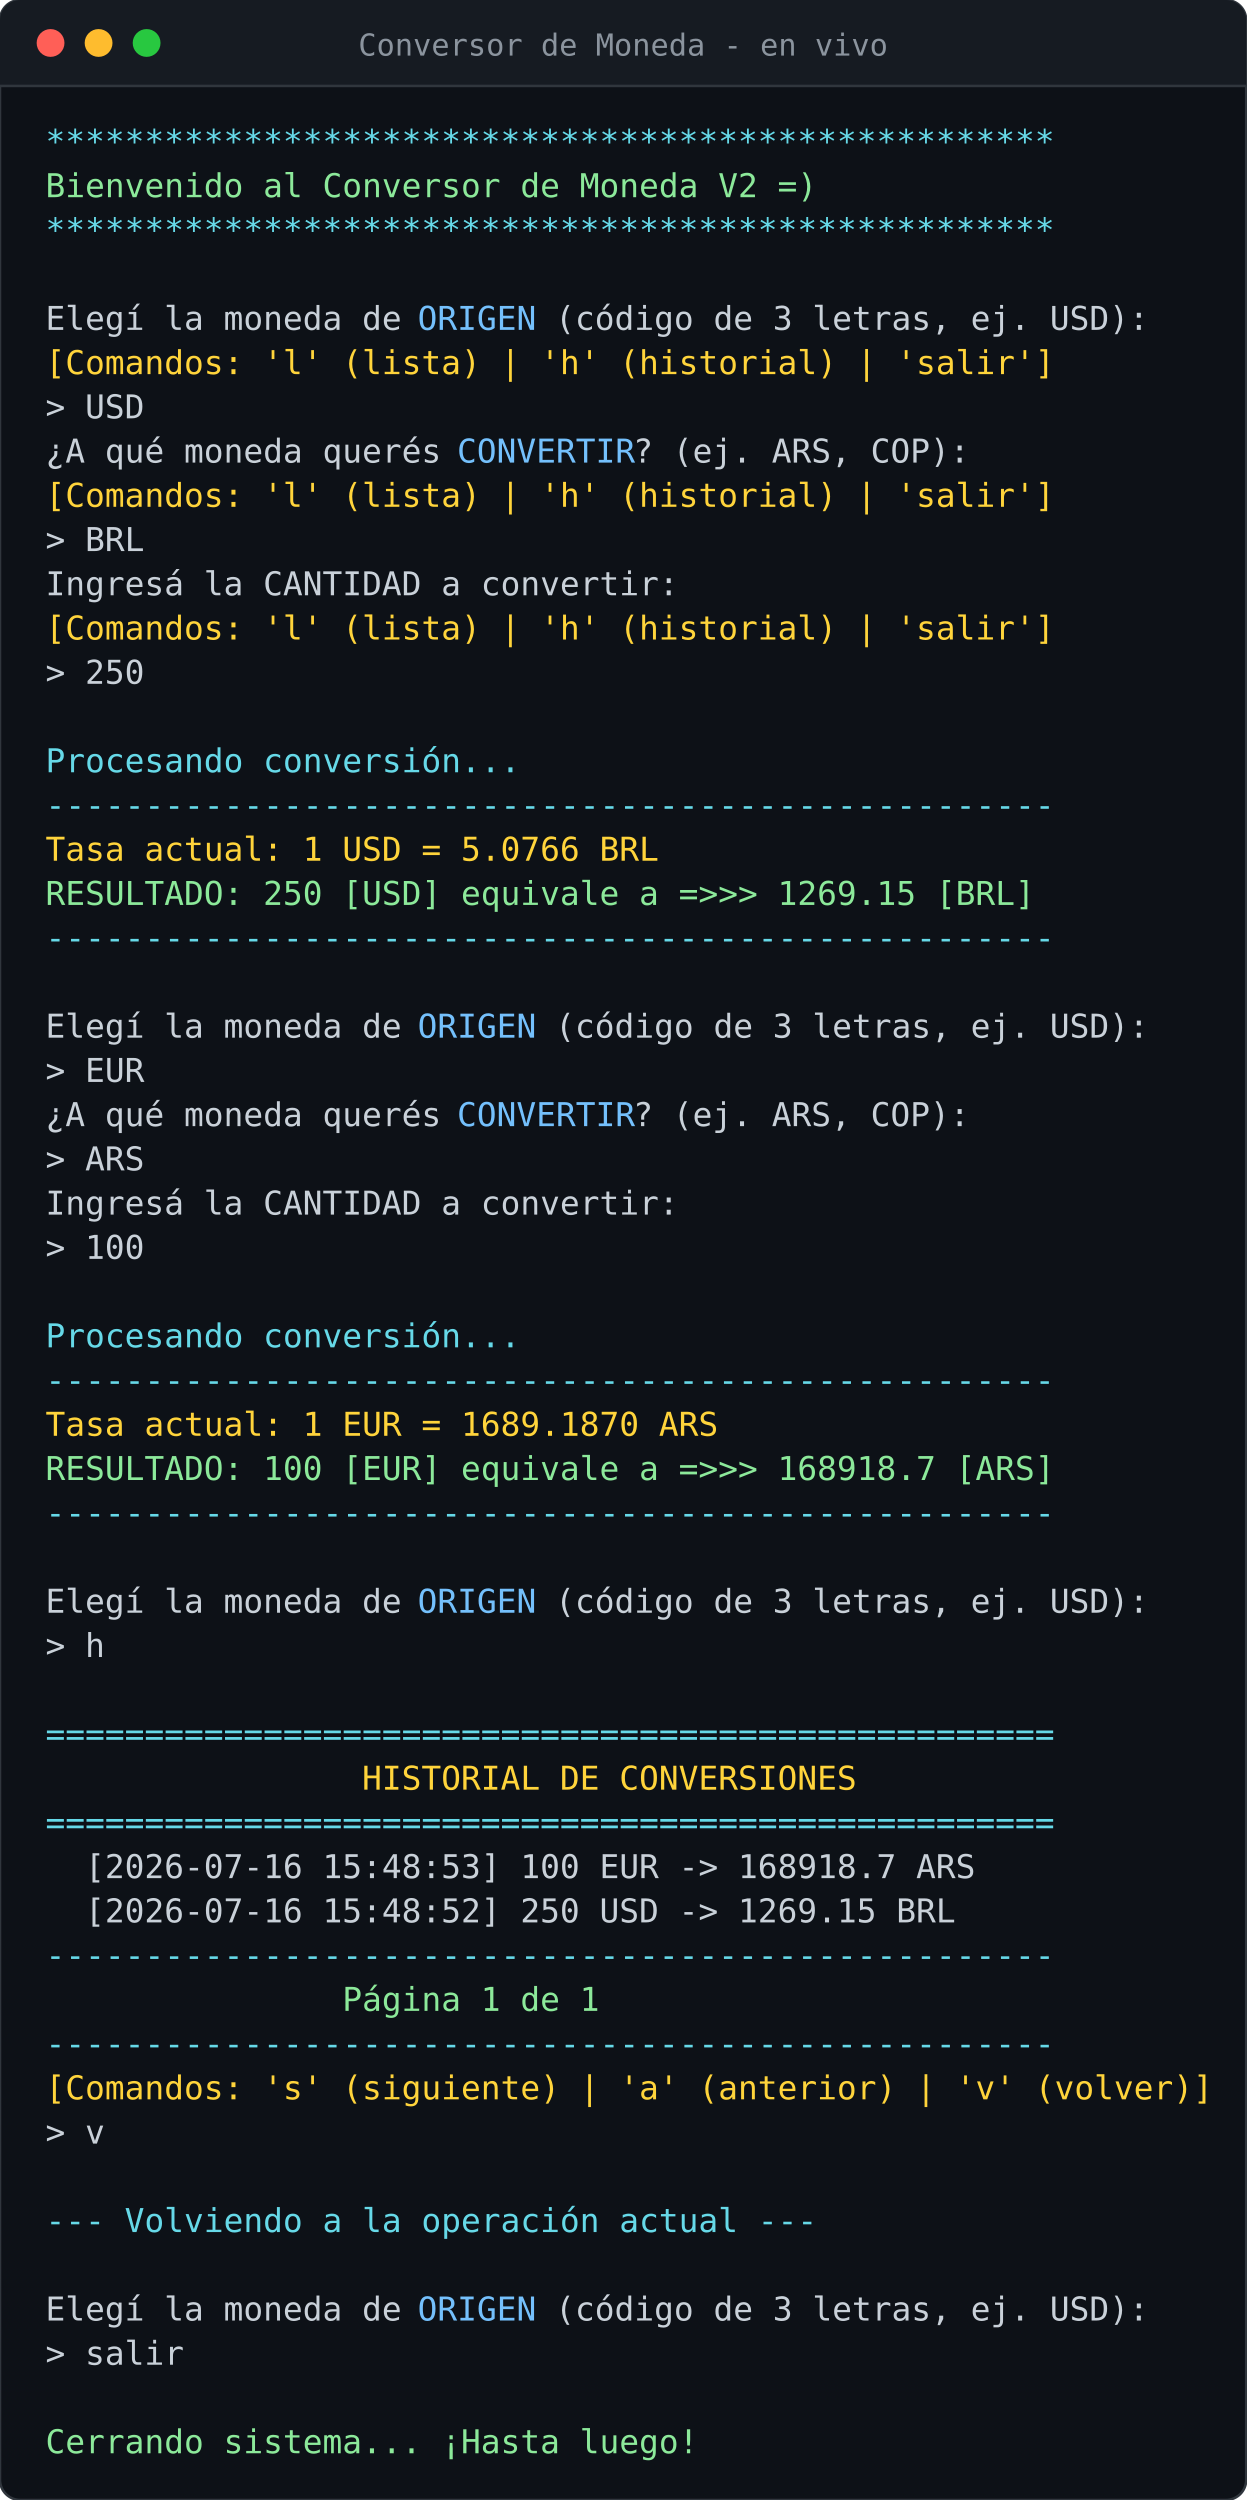
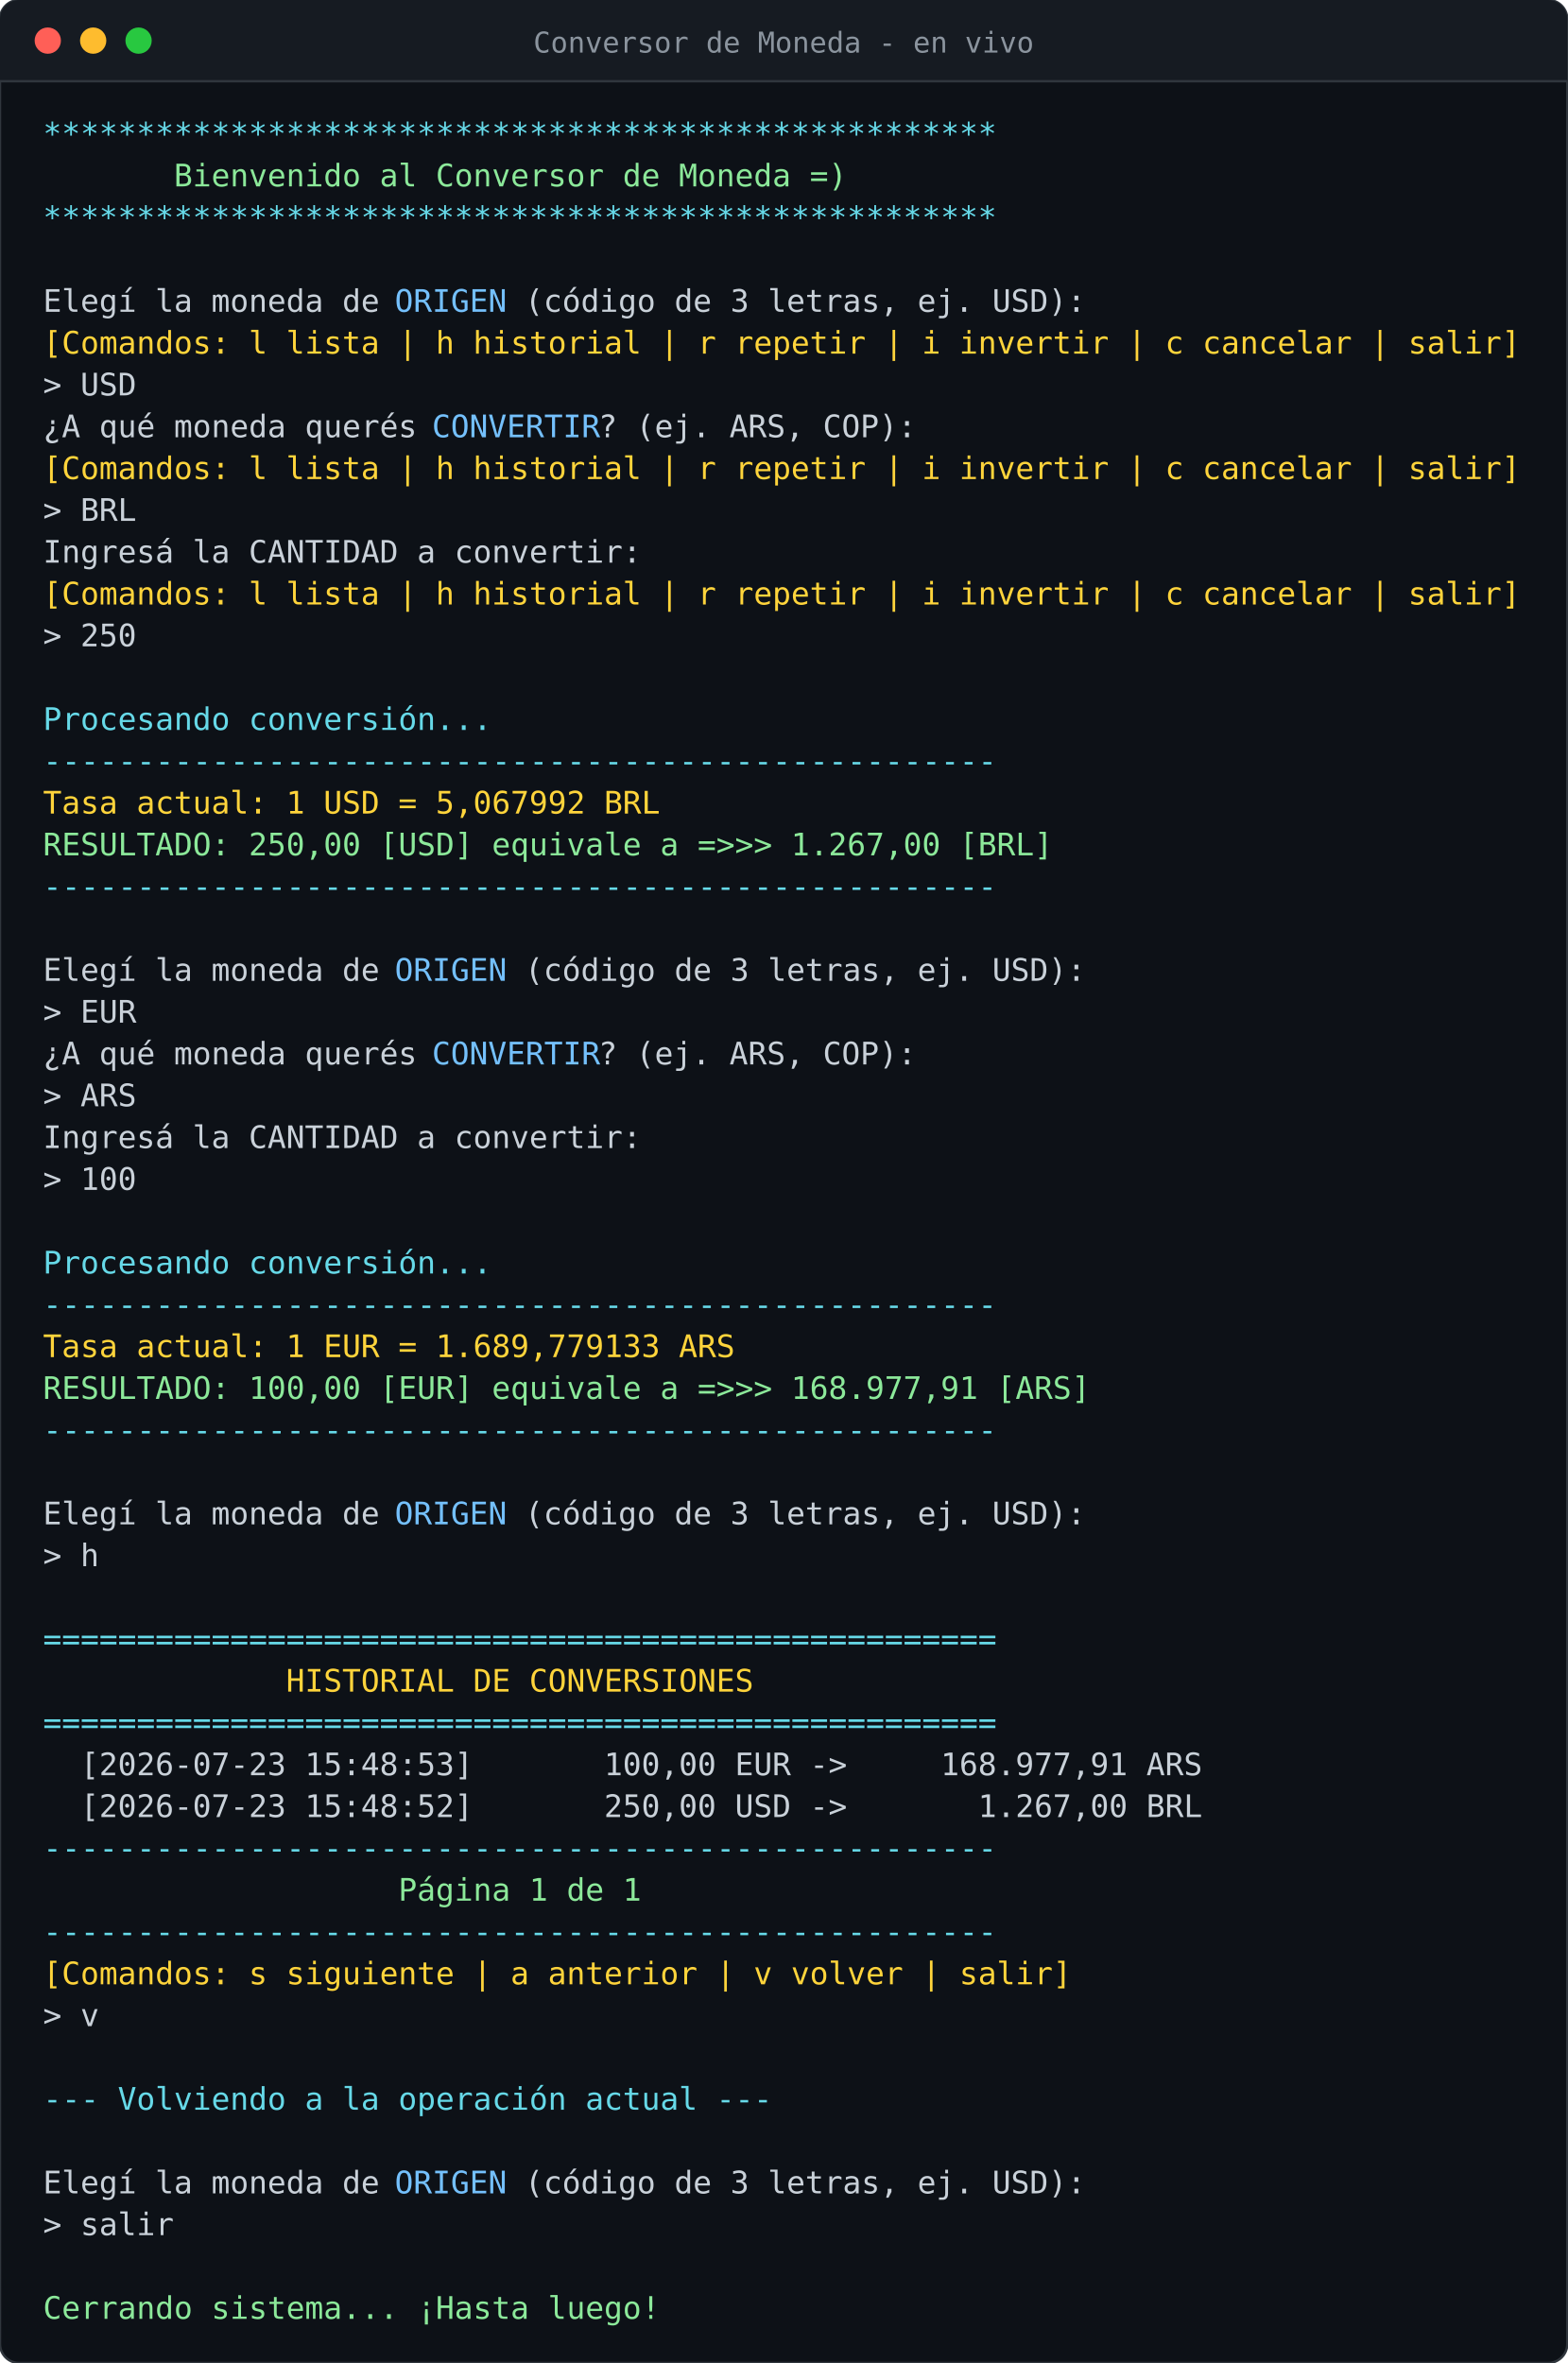
- <svg xmlns="http://www.w3.org/2000/svg" width="493" height="989" viewBox="0 0 493 989" role="img" aria-label="Conversor de Moneda - en vivo">
-   <rect width="493" height="989" rx="8" fill="#0d1117" stroke="#30363d" />
-   <path d="M0 8a8 8 0 0 1 8-8h477a8 8 0 0 1 8 8v26H0z" fill="#161b22" />
-   <line x1="0" y1="34" x2="493" y2="34" stroke="#30363d" />
+ <svg xmlns="http://www.w3.org/2000/svg" width="656" height="989" viewBox="0 0 656 989" role="img" aria-label="Conversor de Moneda - en vivo">
+   <rect width="656" height="989" rx="8" fill="#0d1117" stroke="#30363d" />
+   <path d="M0 8a8 8 0 0 1 8-8h640a8 8 0 0 1 8 8v26H0z" fill="#161b22" />
+   <line x1="0" y1="34" x2="656" y2="34" stroke="#30363d" />
  <circle cx="20" cy="17" r="5.5" fill="#ff5f57" />
  <circle cx="39" cy="17" r="5.5" fill="#febc2e" />
  <circle cx="58" cy="17" r="5.5" fill="#28c840" />
-   <text x="246.5" y="22" fill="#8b949e" font-size="12" text-anchor="middle" font-family="ui-monospace,SFMono-Regular,Menlo,Consolas,monospace">Conversor de Moneda - en vivo</text>
+   <text x="328" y="22" fill="#8b949e" font-size="12" text-anchor="middle" font-family="ui-monospace,SFMono-Regular,Menlo,Consolas,monospace">Conversor de Moneda - en vivo</text>
  <g font-family="ui-monospace,SFMono-Regular,Menlo,Consolas,&quot;DejaVu Sans Mono&quot;,monospace" font-size="13" xml:space="preserve">
    <text x="18.0" y="60.5" fill="#66d9e8">***************************************************</text>
-     <text x="18.0" y="78.0" fill="#8ce99a">Bienvenido al Conversor de Moneda V2 =)</text>
+     <text x="18.0" y="78.0" fill="#8ce99a">       Bienvenido al Conversor de Moneda =)</text>
    <text x="18.0" y="95.5" fill="#66d9e8">***************************************************</text>
    <text x="18.0" y="130.5" fill="#c9d1d9">Elegí la moneda de </text>
    <text x="165.2" y="130.5" fill="#74c0fc">ORIGEN</text>
    <text x="211.8" y="130.5" fill="#c9d1d9"> (código de 3 letras, ej. USD):</text>
-     <text x="18.0" y="148.0" fill="#ffd43b">[Comandos: 'l' (lista) | 'h' (historial) | 'salir']</text>
+     <text x="18.0" y="148.0" fill="#ffd43b">[Comandos: l lista | h historial | r repetir | i invertir | c cancelar | salir]</text>
    <text x="18.0" y="165.5" fill="#c9d1d9">&gt; USD</text>
    <text x="18.0" y="183.0" fill="#c9d1d9">¿A qué moneda querés </text>
    <text x="180.8" y="183.0" fill="#74c0fc">CONVERTIR</text>
    <text x="250.5" y="183.0" fill="#c9d1d9">? (ej. ARS, COP):</text>
-     <text x="18.0" y="200.5" fill="#ffd43b">[Comandos: 'l' (lista) | 'h' (historial) | 'salir']</text>
+     <text x="18.0" y="200.5" fill="#ffd43b">[Comandos: l lista | h historial | r repetir | i invertir | c cancelar | salir]</text>
    <text x="18.0" y="218.0" fill="#c9d1d9">&gt; BRL</text>
    <text x="18.0" y="235.5" fill="#c9d1d9">Ingresá la CANTIDAD a convertir:</text>
-     <text x="18.0" y="253.0" fill="#ffd43b">[Comandos: 'l' (lista) | 'h' (historial) | 'salir']</text>
+     <text x="18.0" y="253.0" fill="#ffd43b">[Comandos: l lista | h historial | r repetir | i invertir | c cancelar | salir]</text>
    <text x="18.0" y="270.5" fill="#c9d1d9">&gt; 250</text>
    <text x="18.0" y="305.5" fill="#66d9e8">Procesando conversión...</text>
    <text x="18.0" y="323.0" fill="#66d9e8">---------------------------------------------------</text>
-     <text x="18.0" y="340.5" fill="#ffd43b">Tasa actual: 1 USD = 5.0766 BRL</text>
-     <text x="18.0" y="358.0" fill="#8ce99a">RESULTADO: 250 [USD] equivale a =&gt;&gt;&gt; 1269.15 [BRL]</text>
+     <text x="18.0" y="340.5" fill="#ffd43b">Tasa actual: 1 USD = 5,067992 BRL</text>
+     <text x="18.0" y="358.0" fill="#8ce99a">RESULTADO: 250,00 [USD] equivale a =&gt;&gt;&gt; 1.267,00 [BRL]</text>
    <text x="18.0" y="375.5" fill="#66d9e8">---------------------------------------------------</text>
    <text x="18.0" y="410.5" fill="#c9d1d9">Elegí la moneda de </text>
    <text x="165.2" y="410.5" fill="#74c0fc">ORIGEN</text>
    <text x="211.8" y="410.5" fill="#c9d1d9"> (código de 3 letras, ej. USD):</text>
    <text x="18.0" y="428.0" fill="#c9d1d9">&gt; EUR</text>
    <text x="18.0" y="445.5" fill="#c9d1d9">¿A qué moneda querés </text>
    <text x="180.8" y="445.5" fill="#74c0fc">CONVERTIR</text>
    <text x="250.5" y="445.5" fill="#c9d1d9">? (ej. ARS, COP):</text>
    <text x="18.0" y="463.0" fill="#c9d1d9">&gt; ARS</text>
    <text x="18.0" y="480.5" fill="#c9d1d9">Ingresá la CANTIDAD a convertir:</text>
    <text x="18.0" y="498.0" fill="#c9d1d9">&gt; 100</text>
    <text x="18.0" y="533.0" fill="#66d9e8">Procesando conversión...</text>
    <text x="18.0" y="550.5" fill="#66d9e8">---------------------------------------------------</text>
-     <text x="18.0" y="568.0" fill="#ffd43b">Tasa actual: 1 EUR = 1689.1870 ARS</text>
-     <text x="18.0" y="585.5" fill="#8ce99a">RESULTADO: 100 [EUR] equivale a =&gt;&gt;&gt; 168918.7 [ARS]</text>
+     <text x="18.0" y="568.0" fill="#ffd43b">Tasa actual: 1 EUR = 1.689,779133 ARS</text>
+     <text x="18.0" y="585.5" fill="#8ce99a">RESULTADO: 100,00 [EUR] equivale a =&gt;&gt;&gt; 168.977,91 [ARS]</text>
    <text x="18.0" y="603.0" fill="#66d9e8">---------------------------------------------------</text>
    <text x="18.0" y="638.0" fill="#c9d1d9">Elegí la moneda de </text>
    <text x="165.2" y="638.0" fill="#74c0fc">ORIGEN</text>
    <text x="211.8" y="638.0" fill="#c9d1d9"> (código de 3 letras, ej. USD):</text>
    <text x="18.0" y="655.5" fill="#c9d1d9">&gt; h</text>
    <text x="18.0" y="690.5" fill="#66d9e8">===================================================</text>
-     <text x="18.0" y="708.0" fill="#ffd43b">                HISTORIAL DE CONVERSIONES</text>
+     <text x="18.0" y="708.0" fill="#ffd43b">             HISTORIAL DE CONVERSIONES</text>
    <text x="18.0" y="725.5" fill="#66d9e8">===================================================</text>
-     <text x="18.0" y="743.0" fill="#c9d1d9">  [2026-07-16 15:48:53] 100 EUR -&gt; 168918.7 ARS</text>
-     <text x="18.0" y="760.5" fill="#c9d1d9">  [2026-07-16 15:48:52] 250 USD -&gt; 1269.15 BRL</text>
+     <text x="18.0" y="743.0" fill="#c9d1d9">  [2026-07-23 15:48:53]       100,00 EUR -&gt;     168.977,91 ARS</text>
+     <text x="18.0" y="760.5" fill="#c9d1d9">  [2026-07-23 15:48:52]       250,00 USD -&gt;       1.267,00 BRL</text>
    <text x="18.0" y="778.0" fill="#66d9e8">---------------------------------------------------</text>
-     <text x="18.0" y="795.5" fill="#8ce99a">               Página 1 de 1</text>
+     <text x="18.0" y="795.5" fill="#8ce99a">                   Página 1 de 1</text>
    <text x="18.0" y="813.0" fill="#66d9e8">---------------------------------------------------</text>
-     <text x="18.0" y="830.5" fill="#ffd43b">[Comandos: 's' (siguiente) | 'a' (anterior) | 'v' (volver)]</text>
+     <text x="18.0" y="830.5" fill="#ffd43b">[Comandos: s siguiente | a anterior | v volver | salir]</text>
    <text x="18.0" y="848.0" fill="#c9d1d9">&gt; v</text>
    <text x="18.0" y="883.0" fill="#66d9e8">--- Volviendo a la operación actual ---</text>
    <text x="18.0" y="918.0" fill="#c9d1d9">Elegí la moneda de </text>
    <text x="165.2" y="918.0" fill="#74c0fc">ORIGEN</text>
    <text x="211.8" y="918.0" fill="#c9d1d9"> (código de 3 letras, ej. USD):</text>
    <text x="18.0" y="935.5" fill="#c9d1d9">&gt; salir</text>
    <text x="18.0" y="970.5" fill="#8ce99a">Cerrando sistema... ¡Hasta luego!</text>
  </g>
</svg>
